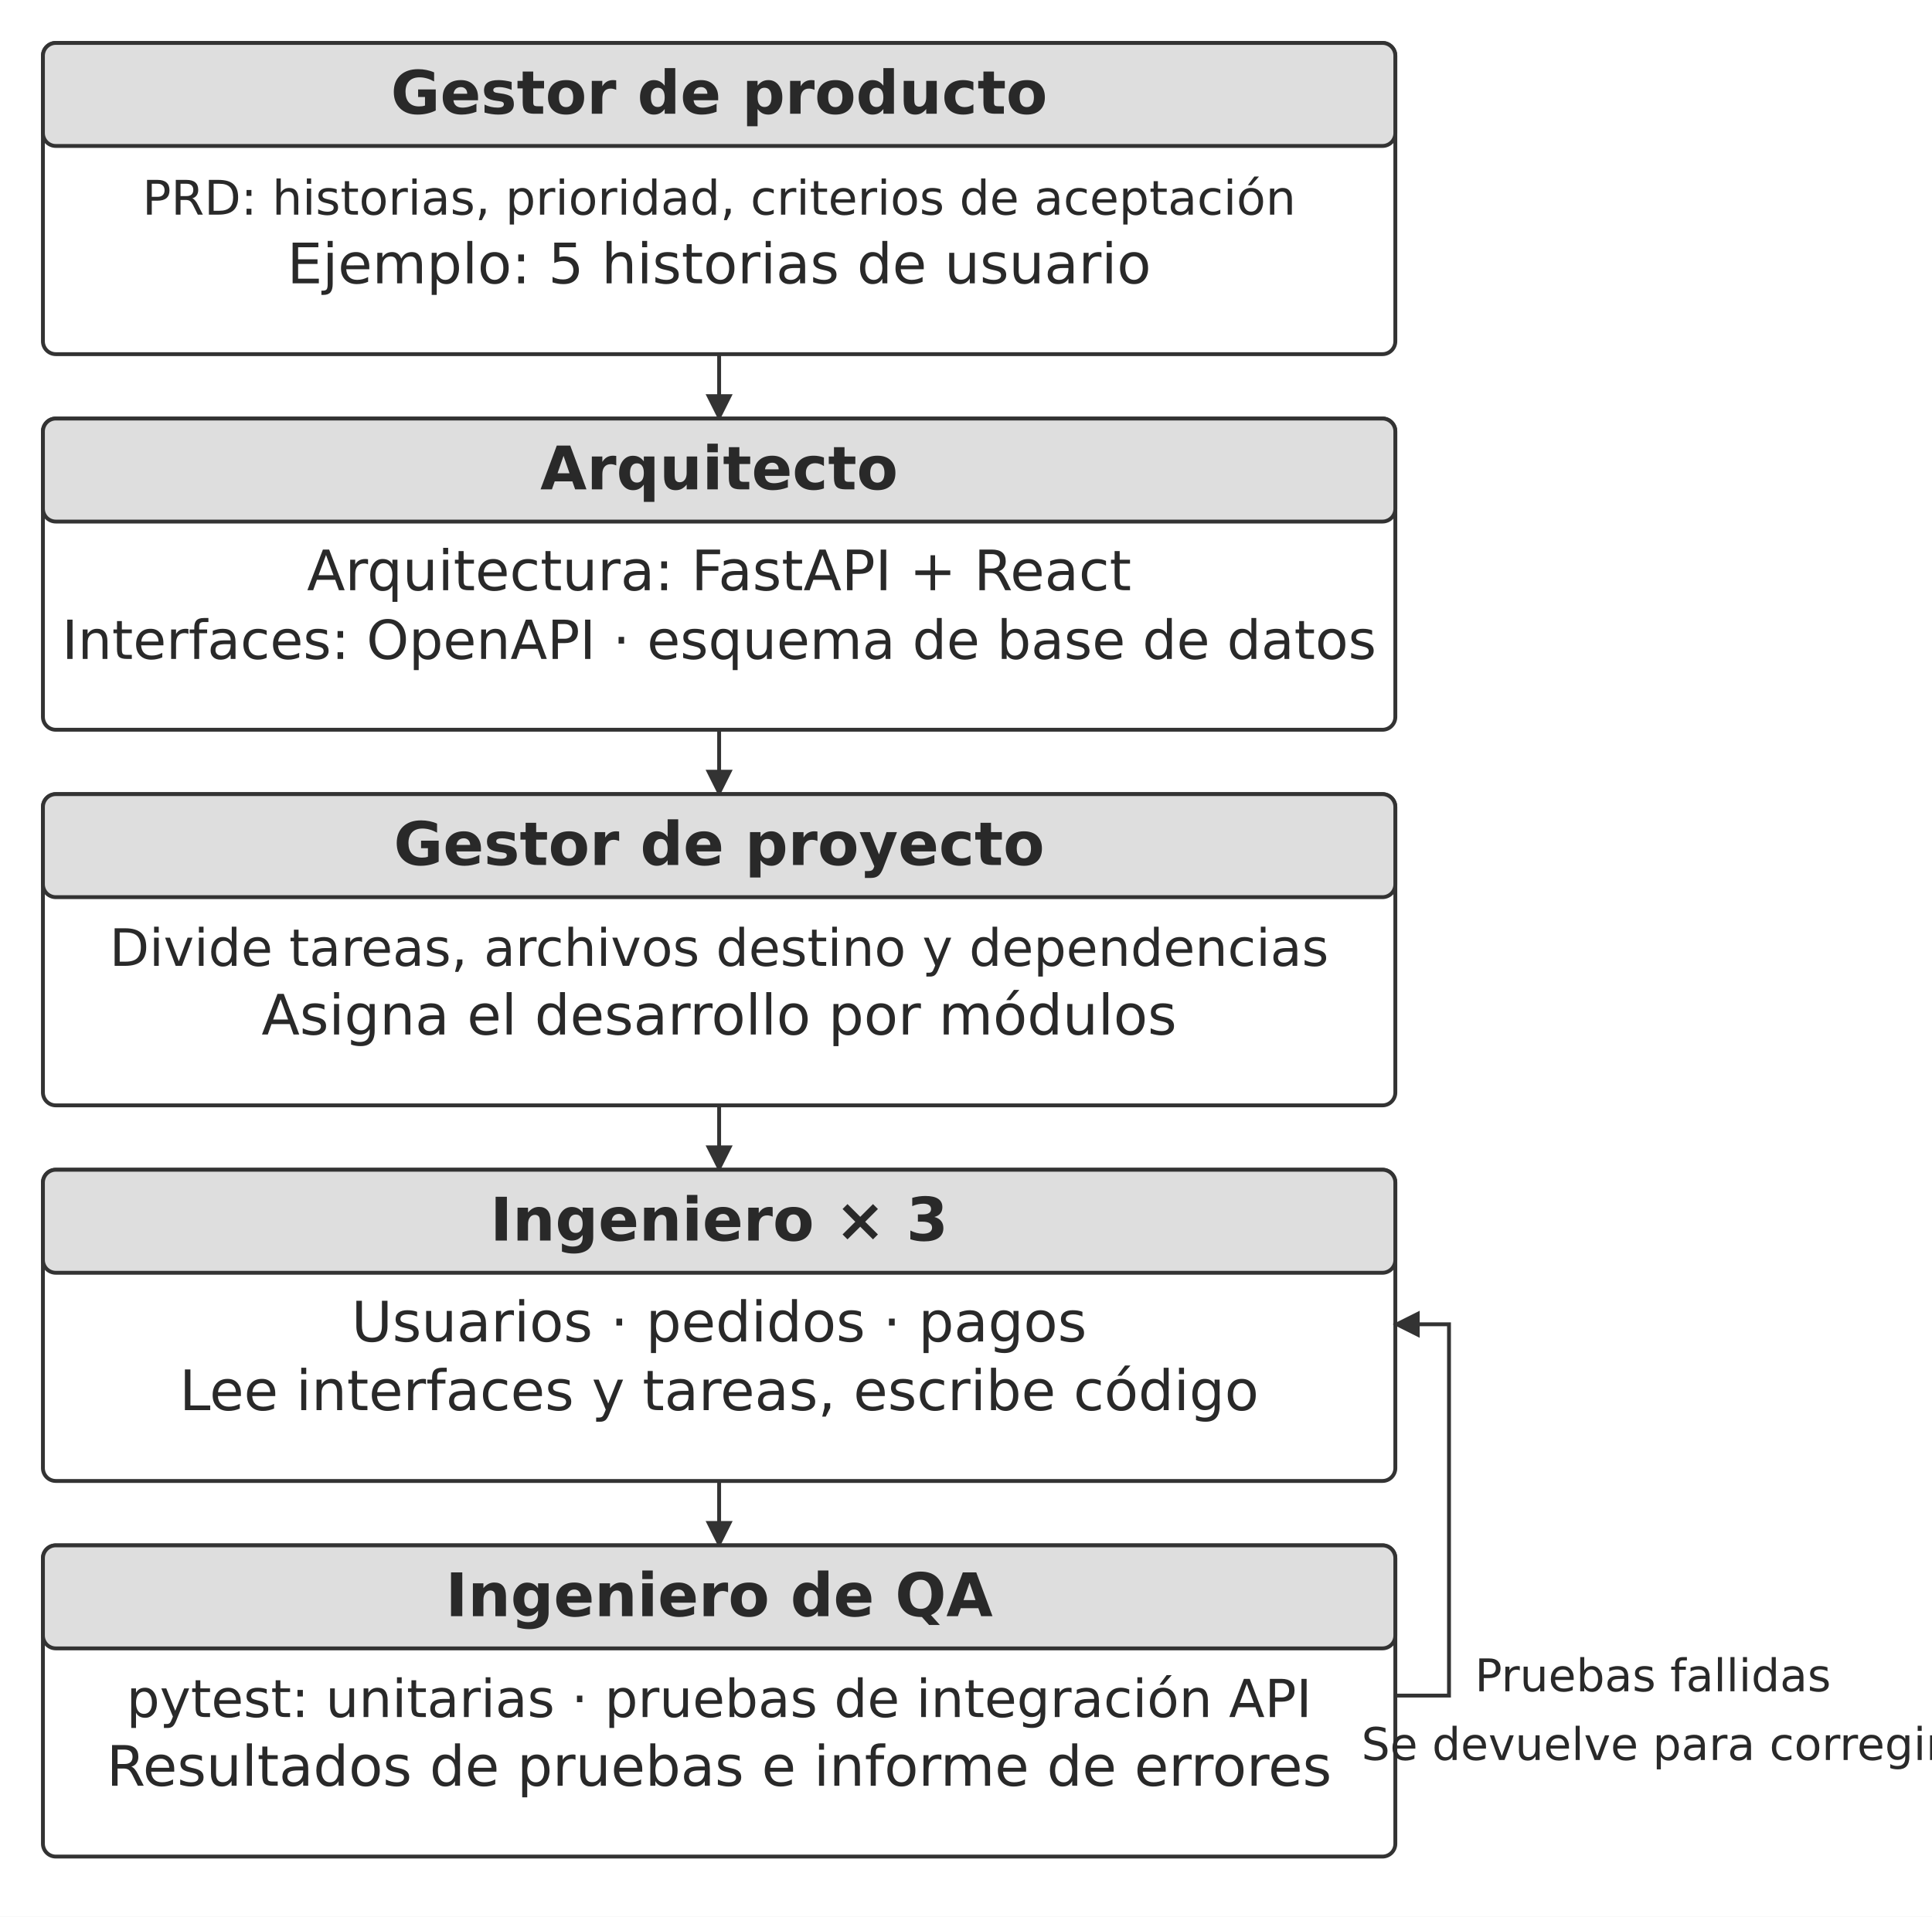
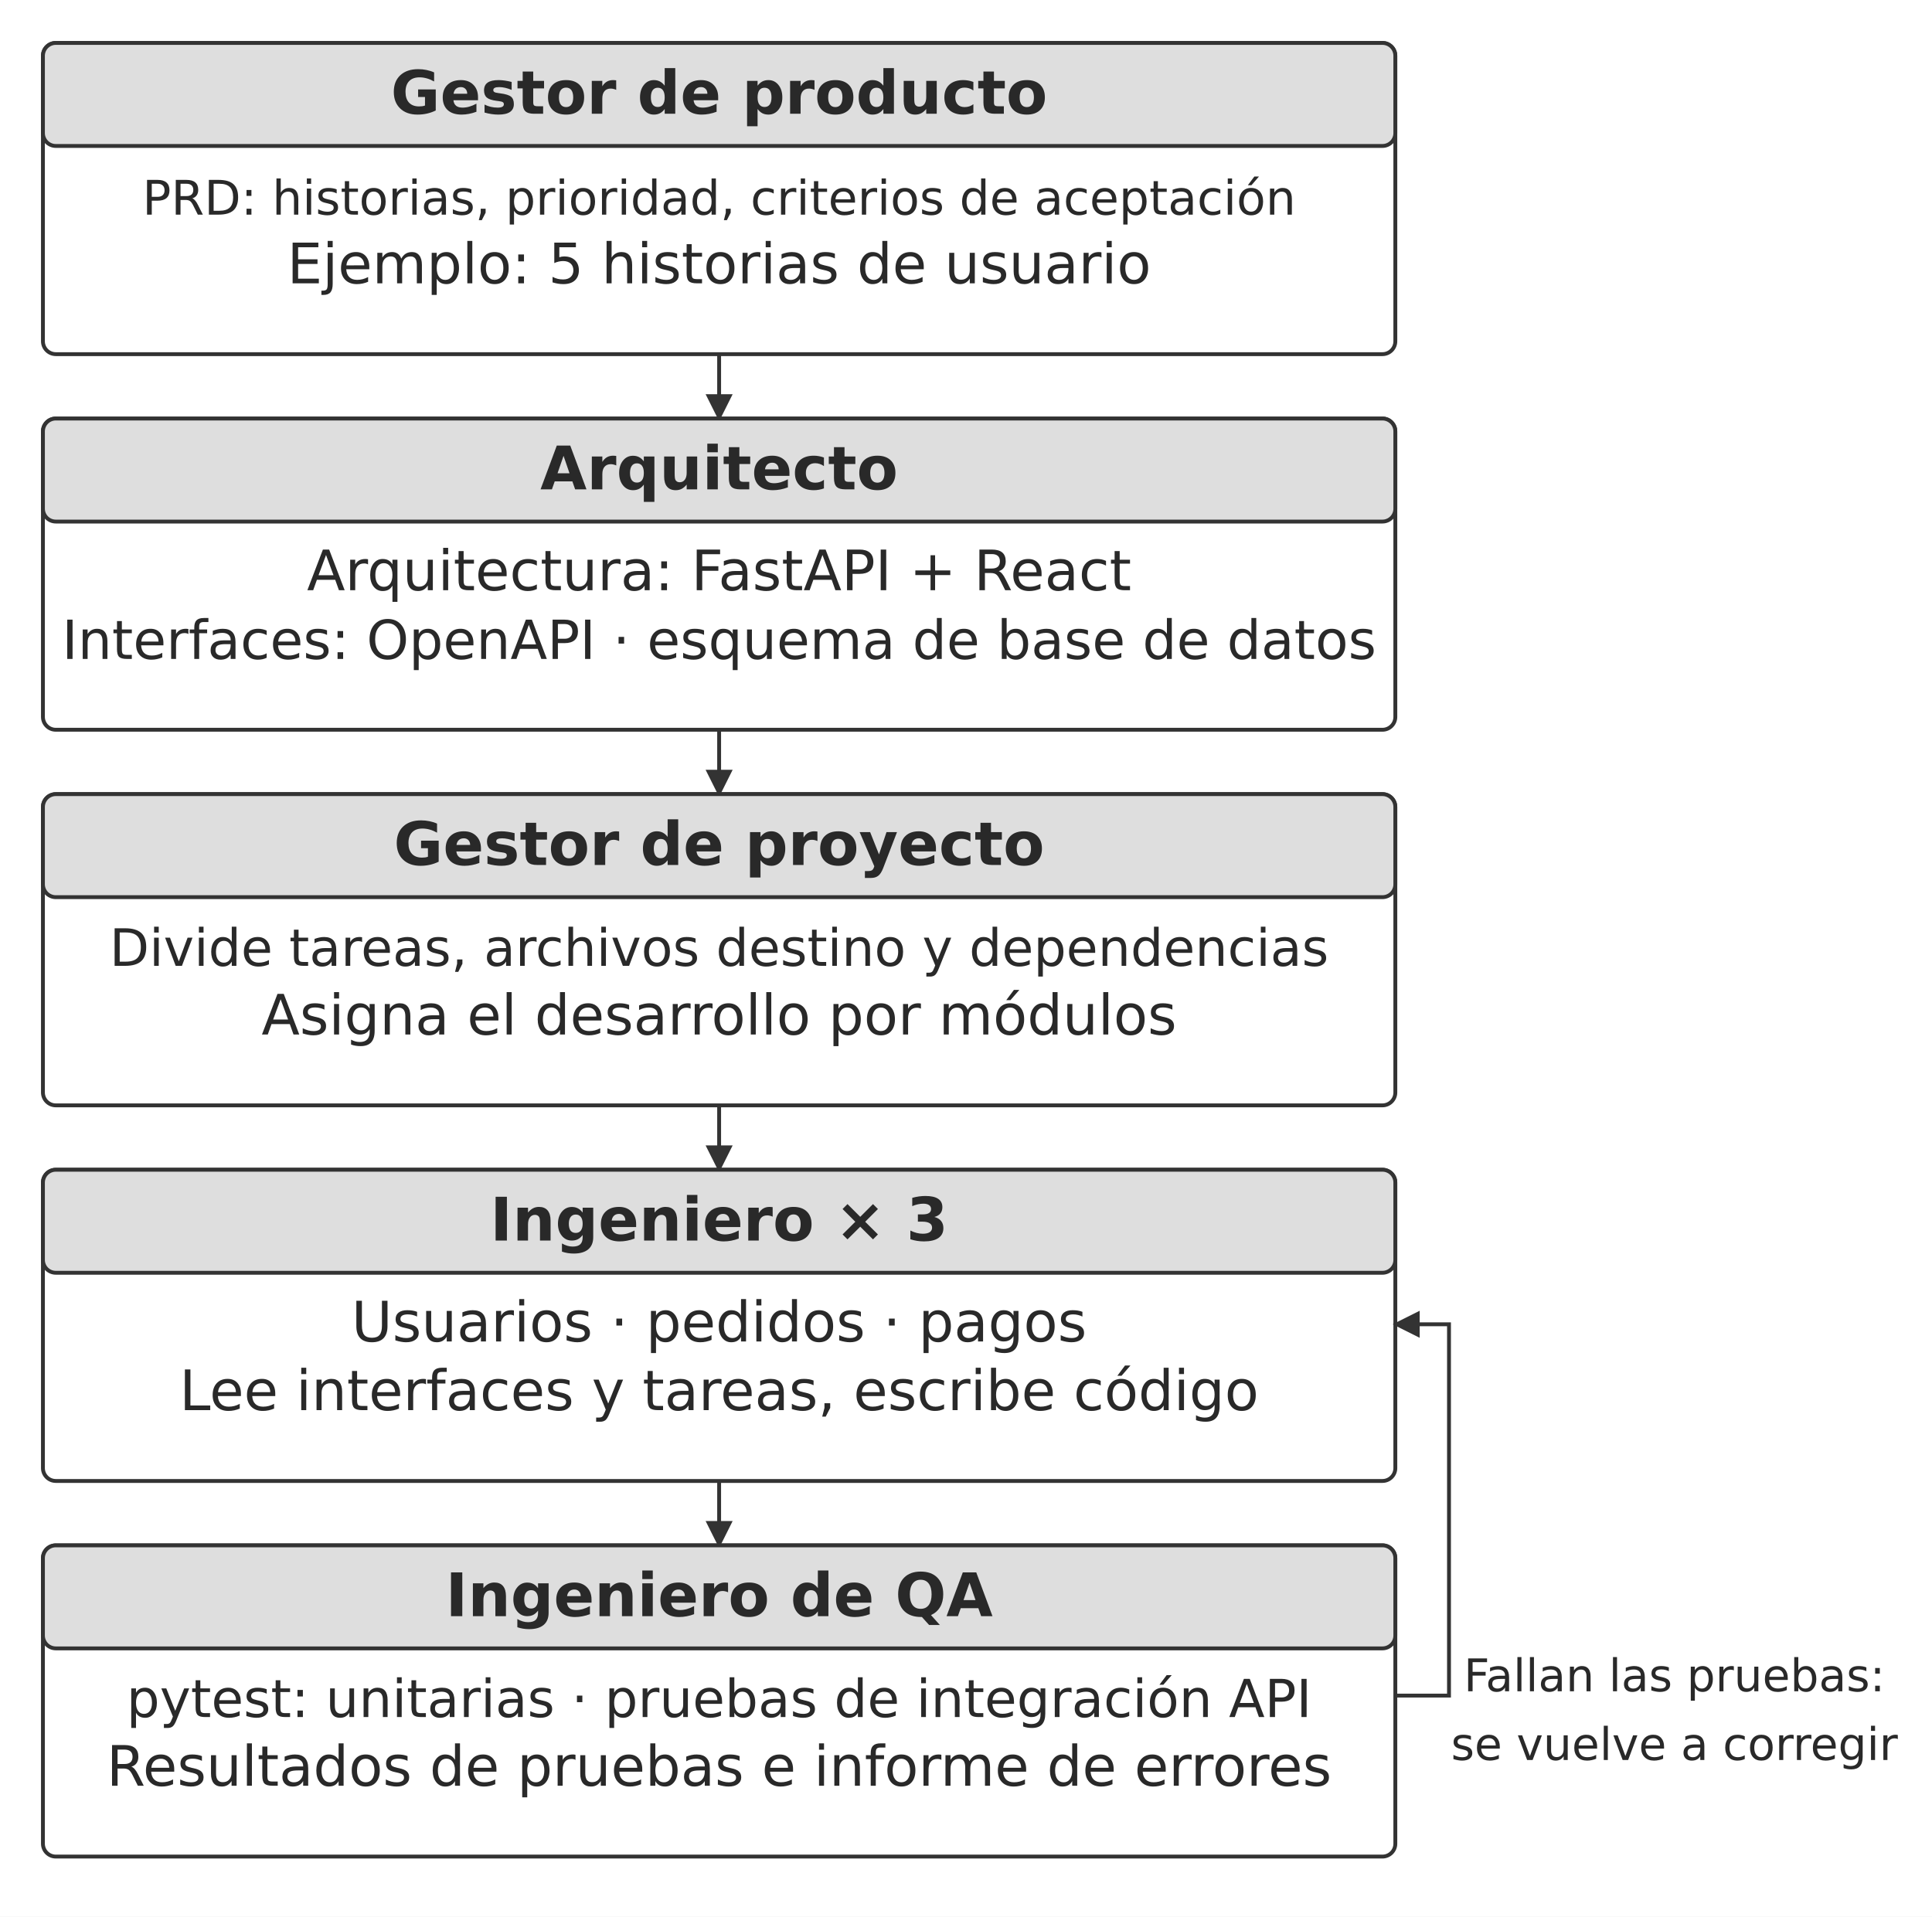
<svg xmlns="http://www.w3.org/2000/svg" width="106.000mm" height="105.176mm" viewBox="0 0 900 893" role="img" aria-labelledby="title desc">
  <defs>
    <marker id="arrow" viewBox="0 0 10 10" refX="9" refY="5" markerWidth="7" markerHeight="7" orient="auto-start-reverse">
      <path d="M0 0 L10 5 L0 10 Z" fill="#333333" />
    </marker>
  </defs>
  <rect width="900" height="893" fill="#ffffff" y="0" />
  <rect x="20" y="20" width="630" height="145" rx="6" fill="#ffffff" stroke="#333333" stroke-width="1.8" />
  <rect x="20" y="20" width="630" height="48" rx="6" fill="#dedede" stroke="#333333" stroke-width="1.8" />
  <text x="335" y="53" text-anchor="middle" font-family="&quot;DejaVu Sans&quot;, Arial, &quot;Helvetica Neue&quot;, sans-serif" font-size="28.0" font-weight="700" fill="#292929">Gestor de producto</text>
  <text x="335" y="100" text-anchor="middle" font-family="&quot;DejaVu Sans&quot;, Arial, &quot;Helvetica Neue&quot;, sans-serif" font-size="22.2" font-weight="400" fill="#292929">PRD: historias, prioridad, criterios de aceptación</text>
  <text x="335" y="132" text-anchor="middle" font-family="&quot;DejaVu Sans&quot;, Arial, &quot;Helvetica Neue&quot;, sans-serif" font-size="26.0" font-weight="400" fill="#292929">Ejemplo: 5 historias de usuario</text>
  <path d="M335 165 L335 195" fill="none" stroke="#333333" stroke-width="1.8" marker-end="url(#arrow)" />
  <rect x="20" y="195" width="630" height="145" rx="6" fill="#ffffff" stroke="#333333" stroke-width="1.8" />
  <rect x="20" y="195" width="630" height="48" rx="6" fill="#dedede" stroke="#333333" stroke-width="1.8" />
  <text x="335" y="228" text-anchor="middle" font-family="&quot;DejaVu Sans&quot;, Arial, &quot;Helvetica Neue&quot;, sans-serif" font-size="28.0" font-weight="700" fill="#292929">Arquitecto</text>
  <text x="335" y="275" text-anchor="middle" font-family="&quot;DejaVu Sans&quot;, Arial, &quot;Helvetica Neue&quot;, sans-serif" font-size="26.0" font-weight="400" fill="#292929">Arquitectura: FastAPI + React</text>
  <text x="335" y="307" text-anchor="middle" font-family="&quot;DejaVu Sans&quot;, Arial, &quot;Helvetica Neue&quot;, sans-serif" font-size="25.1" font-weight="400" fill="#292929">Interfaces: OpenAPI · esquema de base de datos</text>
  <path d="M335 340 L335 370" fill="none" stroke="#333333" stroke-width="1.8" marker-end="url(#arrow)" />
  <rect x="20" y="370" width="630" height="145" rx="6" fill="#ffffff" stroke="#333333" stroke-width="1.8" />
  <rect x="20" y="370" width="630" height="48" rx="6" fill="#dedede" stroke="#333333" stroke-width="1.8" />
  <text x="335" y="403" text-anchor="middle" font-family="&quot;DejaVu Sans&quot;, Arial, &quot;Helvetica Neue&quot;, sans-serif" font-size="28.0" font-weight="700" fill="#292929">Gestor de proyecto</text>
  <text x="335" y="450" text-anchor="middle" font-family="&quot;DejaVu Sans&quot;, Arial, &quot;Helvetica Neue&quot;, sans-serif" font-size="24.0" font-weight="400" fill="#292929">Divide tareas, archivos destino y dependencias</text>
  <text x="335" y="482" text-anchor="middle" font-family="&quot;DejaVu Sans&quot;, Arial, &quot;Helvetica Neue&quot;, sans-serif" font-size="26.0" font-weight="400" fill="#292929">Asigna el desarrollo por módulos</text>
  <path d="M335 515 L335 545" fill="none" stroke="#333333" stroke-width="1.8" marker-end="url(#arrow)" />
  <rect x="20" y="545" width="630" height="145" rx="6" fill="#ffffff" stroke="#333333" stroke-width="1.8" />
  <rect x="20" y="545" width="630" height="48" rx="6" fill="#dedede" stroke="#333333" stroke-width="1.8" />
  <text x="335" y="578" text-anchor="middle" font-family="&quot;DejaVu Sans&quot;, Arial, &quot;Helvetica Neue&quot;, sans-serif" font-size="28.0" font-weight="700" fill="#292929">Ingeniero × 3</text>
  <text x="335" y="625" text-anchor="middle" font-family="&quot;DejaVu Sans&quot;, Arial, &quot;Helvetica Neue&quot;, sans-serif" font-size="26.0" font-weight="400" fill="#292929">Usuarios · pedidos · pagos</text>
  <text x="335" y="657" text-anchor="middle" font-family="&quot;DejaVu Sans&quot;, Arial, &quot;Helvetica Neue&quot;, sans-serif" font-size="26.0" font-weight="400" fill="#292929">Lee interfaces y tareas, escribe código</text>
  <path d="M335 690 L335 720" fill="none" stroke="#333333" stroke-width="1.8" marker-end="url(#arrow)" />
  <rect x="20" y="720" width="630" height="145" rx="6" fill="#ffffff" stroke="#333333" stroke-width="1.8" />
  <rect x="20" y="720" width="630" height="48" rx="6" fill="#dedede" stroke="#333333" stroke-width="1.8" />
  <text x="335" y="753" text-anchor="middle" font-family="&quot;DejaVu Sans&quot;, Arial, &quot;Helvetica Neue&quot;, sans-serif" font-size="28.0" font-weight="700" fill="#292929">Ingeniero de QA</text>
  <text x="335" y="800" text-anchor="middle" font-family="&quot;DejaVu Sans&quot;, Arial, &quot;Helvetica Neue&quot;, sans-serif" font-size="24.4" font-weight="400" fill="#292929">pytest: unitarias · pruebas de integración API</text>
  <text x="335" y="832" text-anchor="middle" font-family="&quot;DejaVu Sans&quot;, Arial, &quot;Helvetica Neue&quot;, sans-serif" font-size="26.0" font-weight="400" fill="#292929">Resultados de pruebas e informe de errores</text>
  <path d="M650 790 L675 790 L675 617 L650 617" fill="none" stroke="#333333" stroke-width="1.8" marker-end="url(#arrow)" />
-   <text x="770" y="788" text-anchor="middle" font-family="&quot;DejaVu Sans&quot;, Arial, &quot;Helvetica Neue&quot;, sans-serif" font-size="21" font-weight="400" fill="#292929">Pruebas fallidas</text>
-   <text x="770" y="820" text-anchor="middle" font-family="&quot;DejaVu Sans&quot;, Arial, &quot;Helvetica Neue&quot;, sans-serif" font-size="21" font-weight="400" fill="#292929">Se devuelve para corregir</text>
+   <text x="780" y="788" text-anchor="middle" font-family="&quot;DejaVu Sans&quot;, Arial, &quot;Helvetica Neue&quot;, sans-serif" font-size="21" font-weight="400" fill="#292929">Fallan las pruebas:</text>
+   <text x="780" y="820" text-anchor="middle" font-family="&quot;DejaVu Sans&quot;, Arial, &quot;Helvetica Neue&quot;, sans-serif" font-size="21" font-weight="400" fill="#292929">se vuelve a corregir</text>
  <defs />
</svg>
